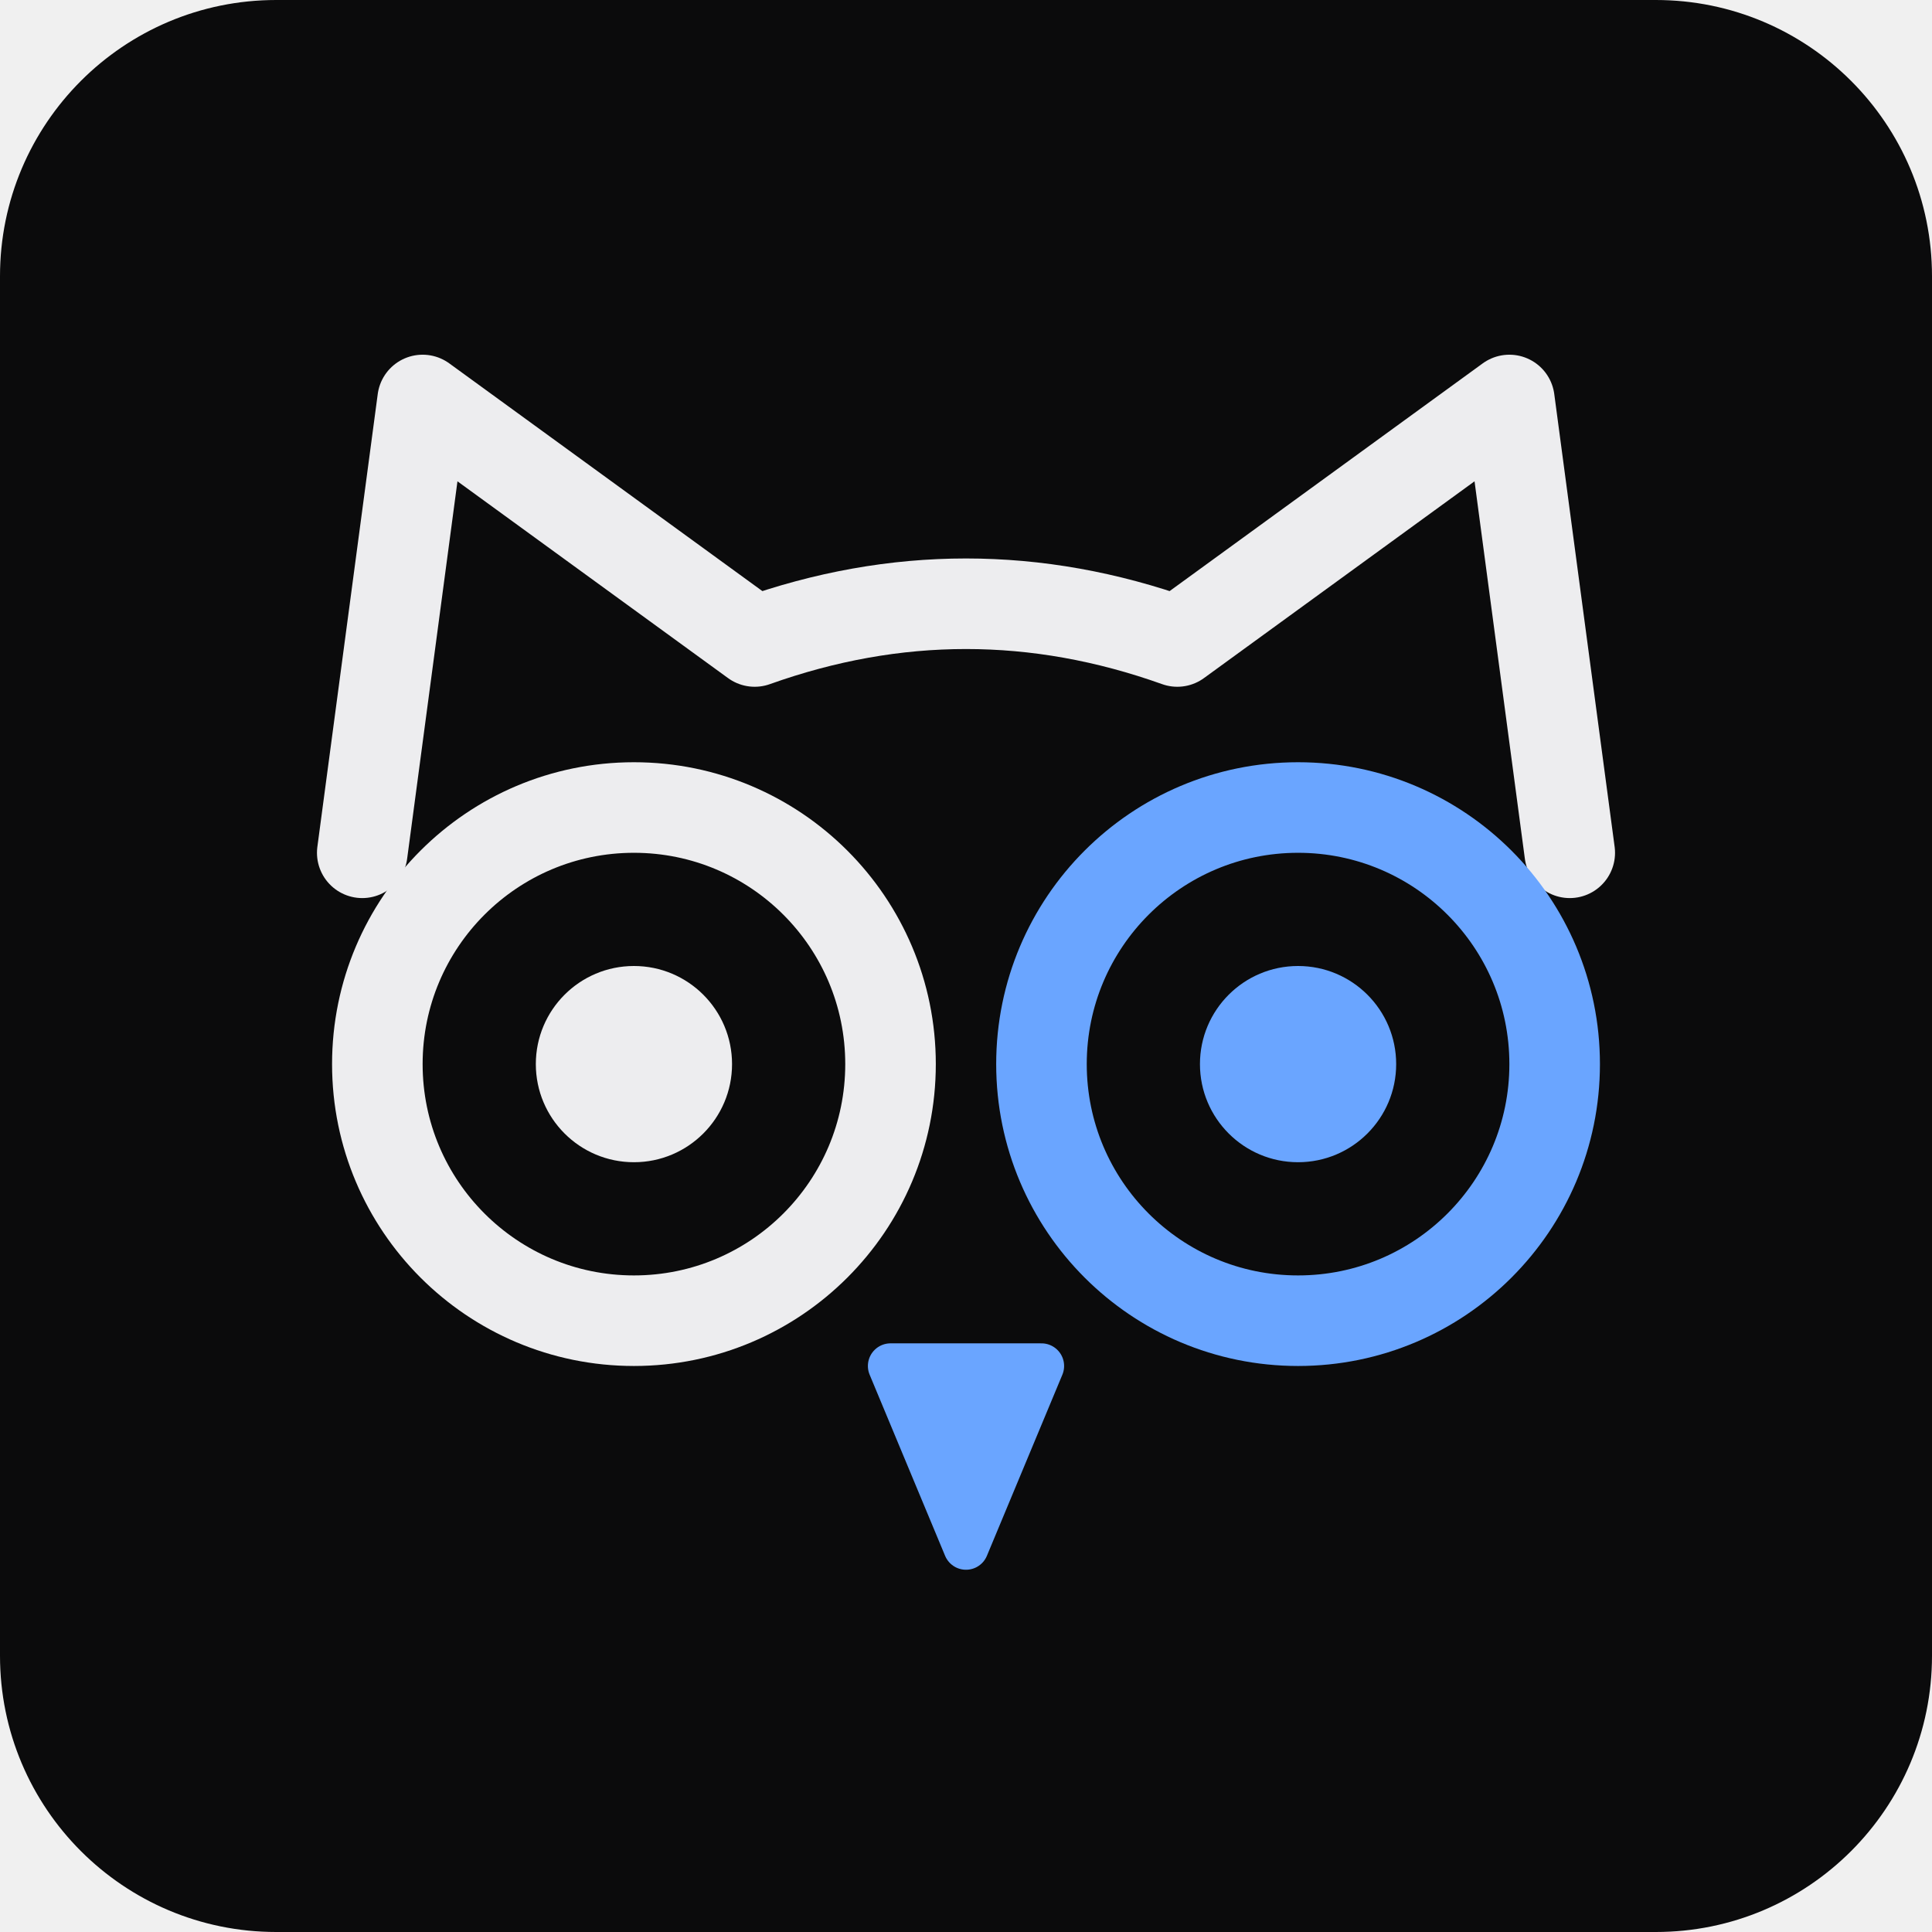
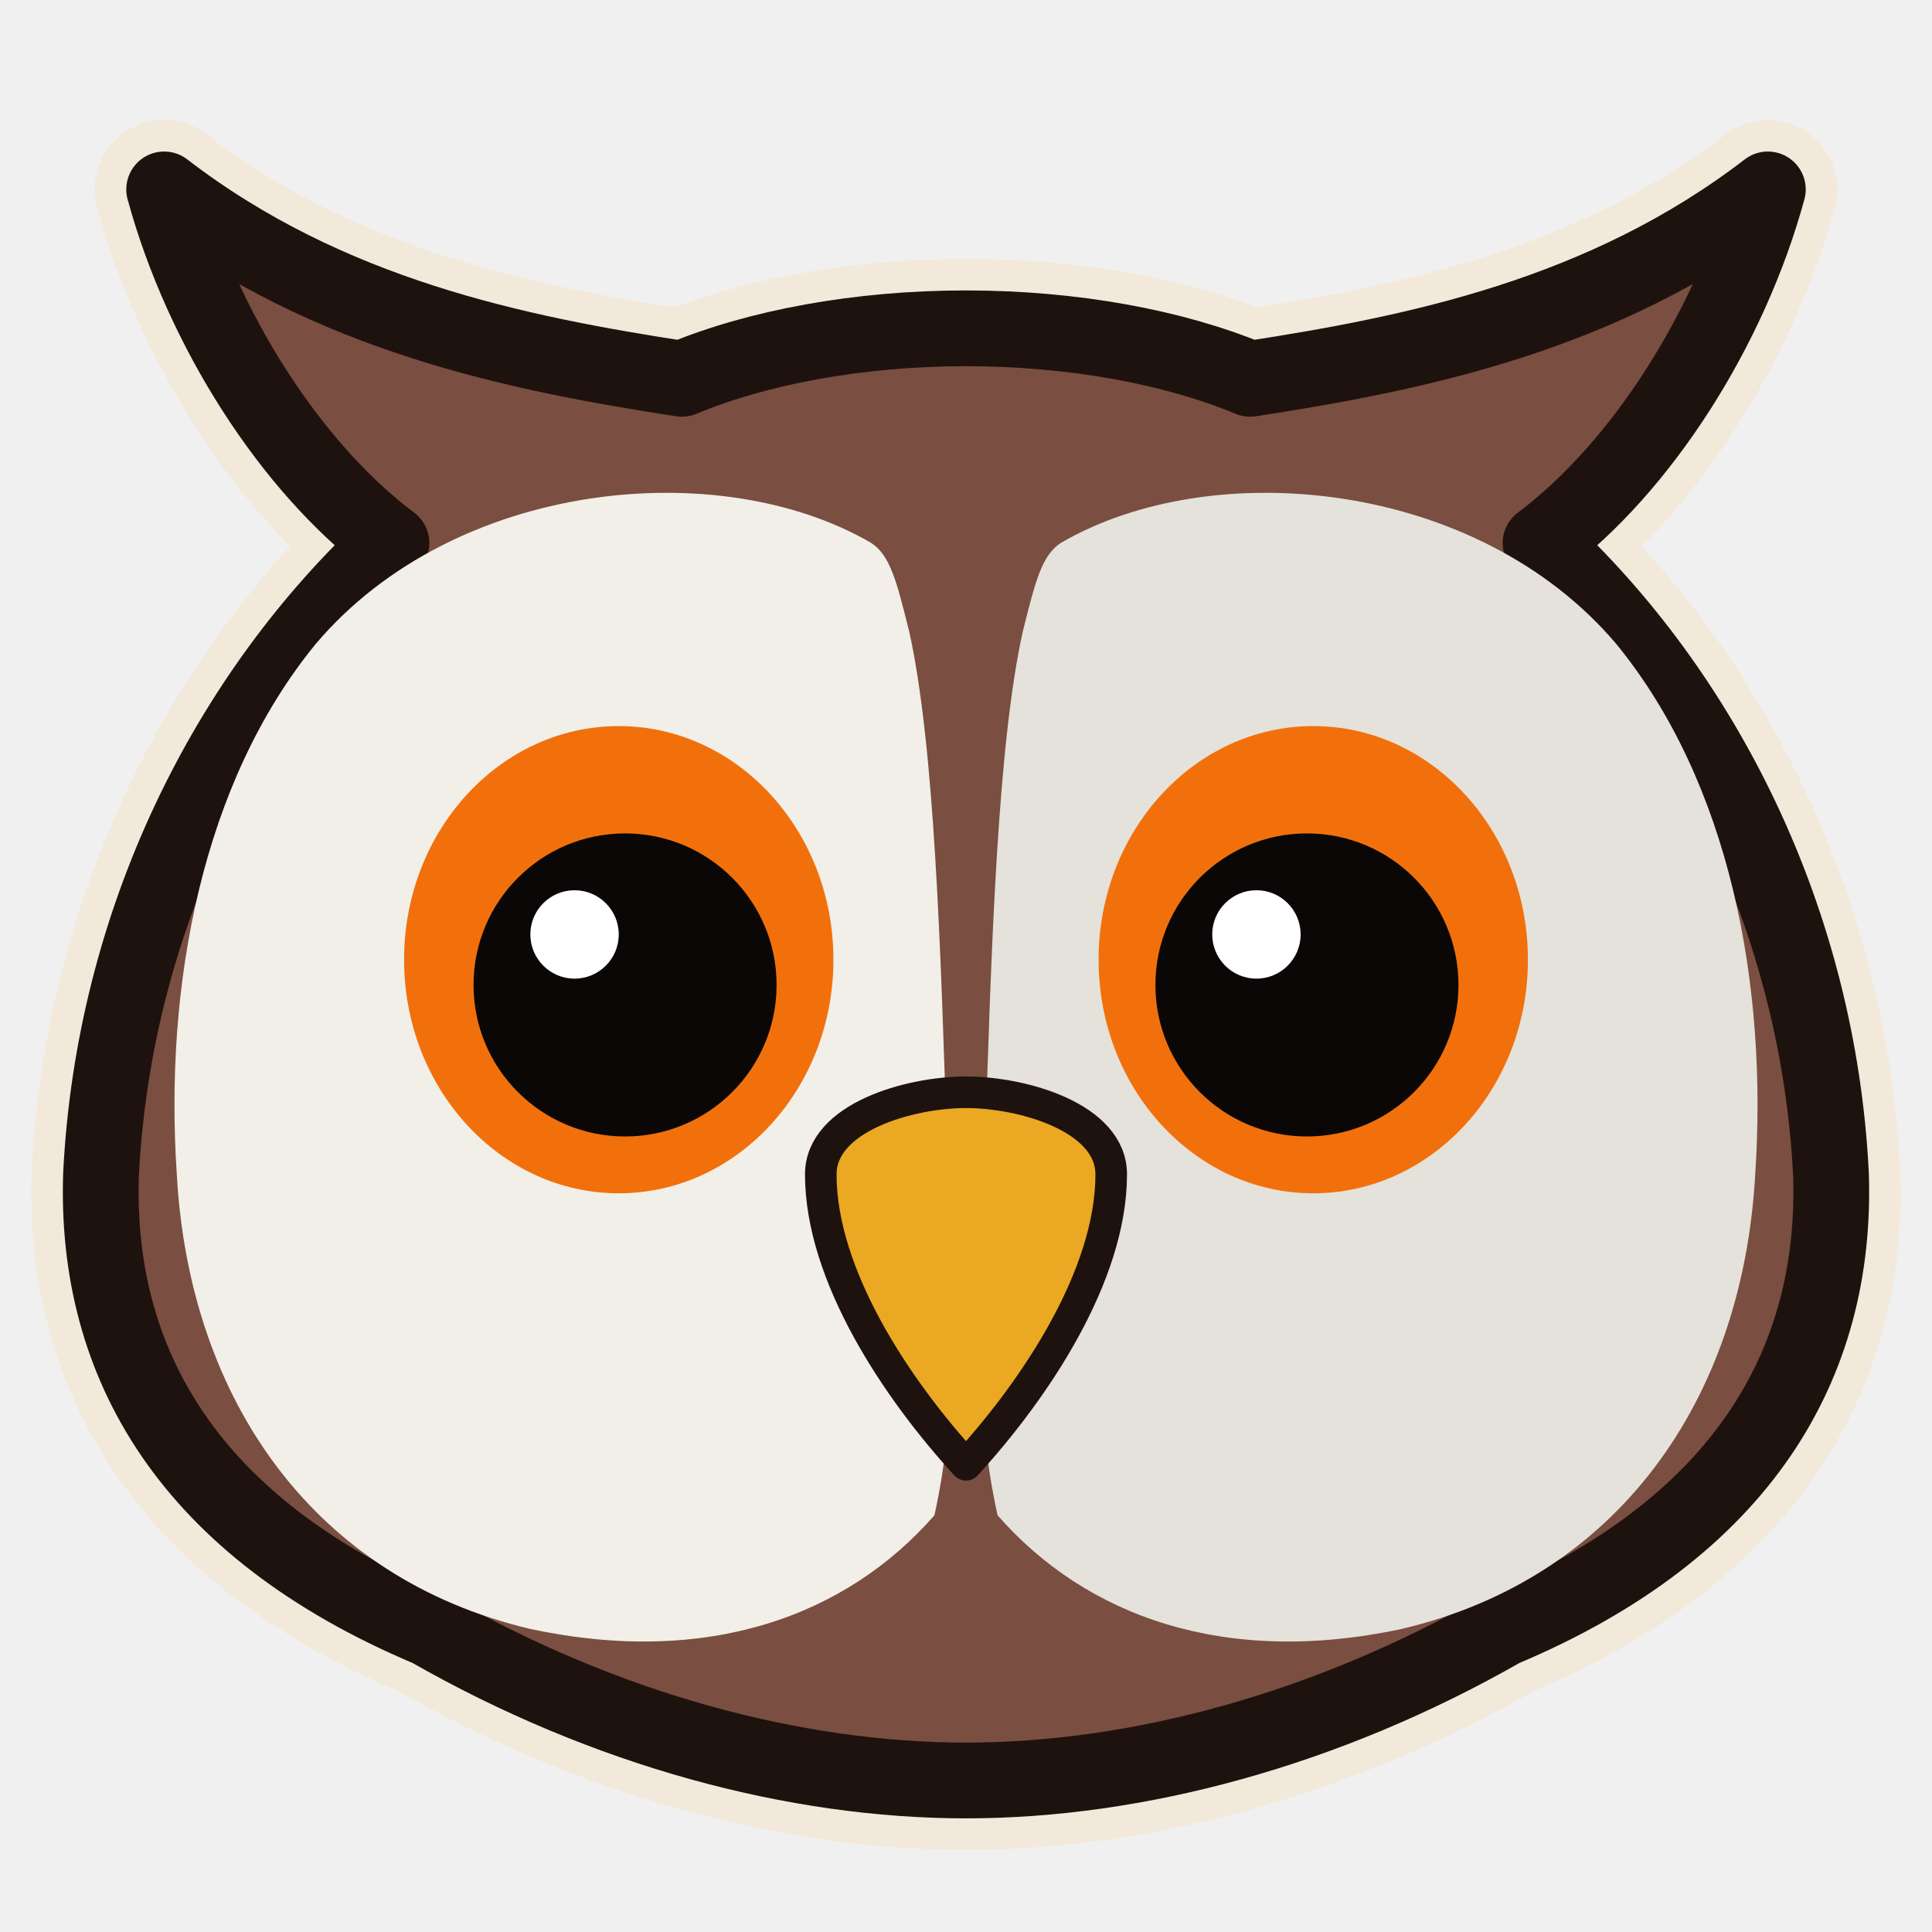
- <svg xmlns="http://www.w3.org/2000/svg" viewBox="0 0 128 128" role="img" aria-labelledby="title">
-   <rect id="tile" width="128" height="128" rx="18.3" fill="#0b0b0c" />
-   <svg x="16" y="16" width="96" height="96" viewBox="16 13.5 96 96">
-     <path id="owl-brow" d="M24 54L28 24L50 40Q64 35 78 40L100 24L104 54" fill="none" stroke="#ededef" stroke-width="6" stroke-linecap="round" stroke-linejoin="round" />
-     <g id="owl-reference-eye">
-       <circle cx="42" cy="68" r="17" fill="none" stroke="#ededef" stroke-width="6" />
-       <circle cx="42" cy="68" r="6.5" fill="#ededef" />
-     </g>
-     <g id="owl-candidate-eye">
-       <circle cx="86" cy="68" r="17" fill="none" stroke="#6aa5ff" stroke-width="6" />
-       <circle cx="86" cy="68" r="6.5" fill="#6aa5ff" />
-     </g>
-     <path id="owl-beak" d="M59 88L64 100L69 88Z" fill="#6aa5ff" stroke="#6aa5ff" stroke-width="3" stroke-linejoin="round" />
-   </svg>
+ <svg xmlns="http://www.w3.org/2000/svg" viewBox="88 -26 306 306" role="img" aria-labelledby="title">
+   <path id="keyline" d="M241 26C224 26 208 29 196 34C170 30 140 24 114 4C120 26 134 48 150 60C124 84 106 120 104 160C103 190 118 216 156 232C184 248 214 256 241 256C268 256 298 248 326 232C364 216 379 190 378 160C376 120 358 84 332 60C348 48 362 26 368 4C342 24 312 30 286 34C274 29 258 26 241 26Z" fill="#f3e9da" stroke="#f3e9da" stroke-width="22" stroke-linejoin="round" />
+   <path id="head" d="M241 26C224 26 208 29 196 34C170 30 140 24 114 4C120 26 134 48 150 60C124 84 106 120 104 160C103 190 118 216 156 232C184 248 214 256 241 256C268 256 298 248 326 232C364 216 379 190 378 160C376 120 358 84 332 60C348 48 362 26 368 4C342 24 312 30 286 34C274 29 258 26 241 26Z" fill="#7a4e40" stroke="#1e120e" stroke-width="12" stroke-linejoin="round" />
+   <path id="left-disc" d="M226 60C202 46 160 50 138 76C120 98 114 130 116 160C118 196 138 224 172 232C200 238 222 230 236 214C240 196 239 176 238 156C237 124 236 92 232 74C230 66 229 62 226 60Z" fill="#f1efe7" />
+   <path id="right-disc" d="M 256 60 C 280 46 322 50 344 76 C 362 98 368 130 366 160 C 364 196 344 224 310 232 C 282 238 260 230 246 214 C 242 196 243 176 244 156 C 245 124 246 92 250 74 C 252 66 253 62 256 60 Z" fill="#e4e2da" />
+   <ellipse id="left-iris" cx="186" cy="126" rx="34" ry="37" fill="#f2700c" />
+   <ellipse id="right-iris" cx="296" cy="126" rx="34" ry="37" fill="#f2700c" />
+   <circle id="left-pupil" cx="187" cy="130" r="24" fill="#0b0706" />
+   <circle id="right-pupil" cx="295" cy="130" r="24" fill="#0b0706" />
+   <circle cx="179" cy="122" r="7" fill="#fff" />
+   <circle cx="287" cy="122" r="7" fill="#fff" />
+   <path id="beak" d="M218 160C218 151 232 147 241 147C250 147 264 151 264 160C264 176 252 194 241 206C230 194 218 176 218 160Z" fill="#eaa823" stroke="#1e120e" stroke-width="5" stroke-linejoin="round" />
</svg>
